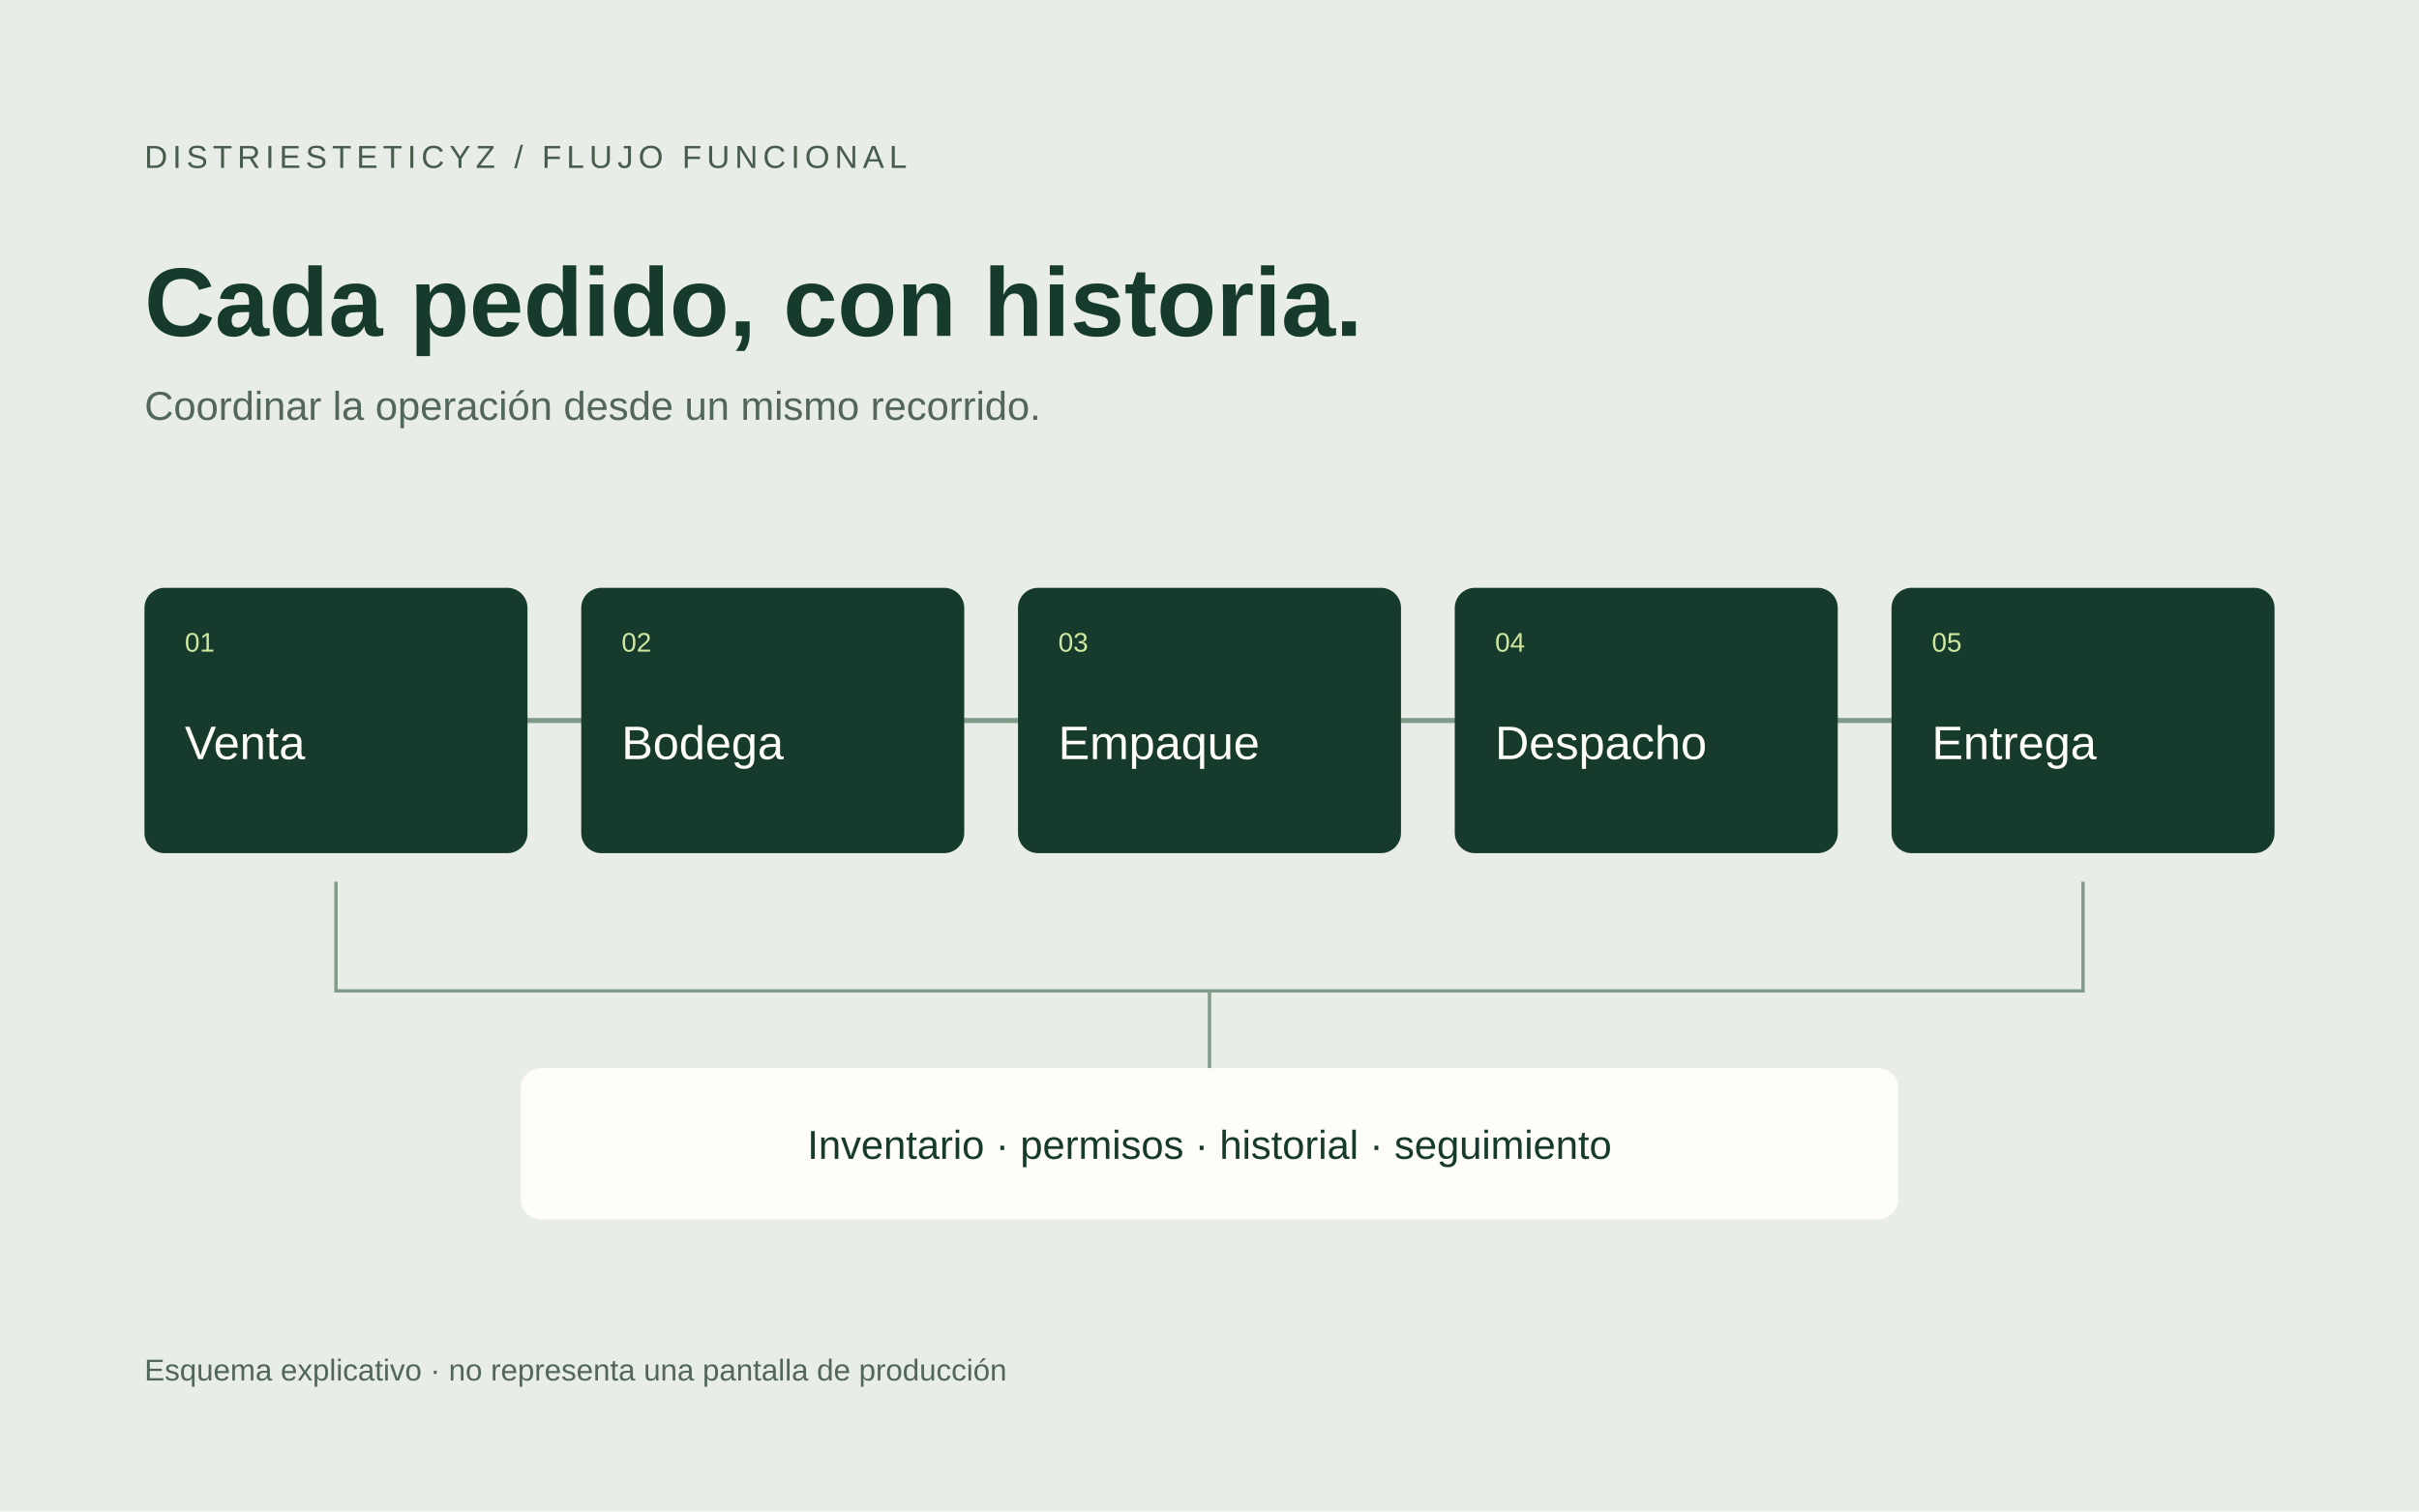
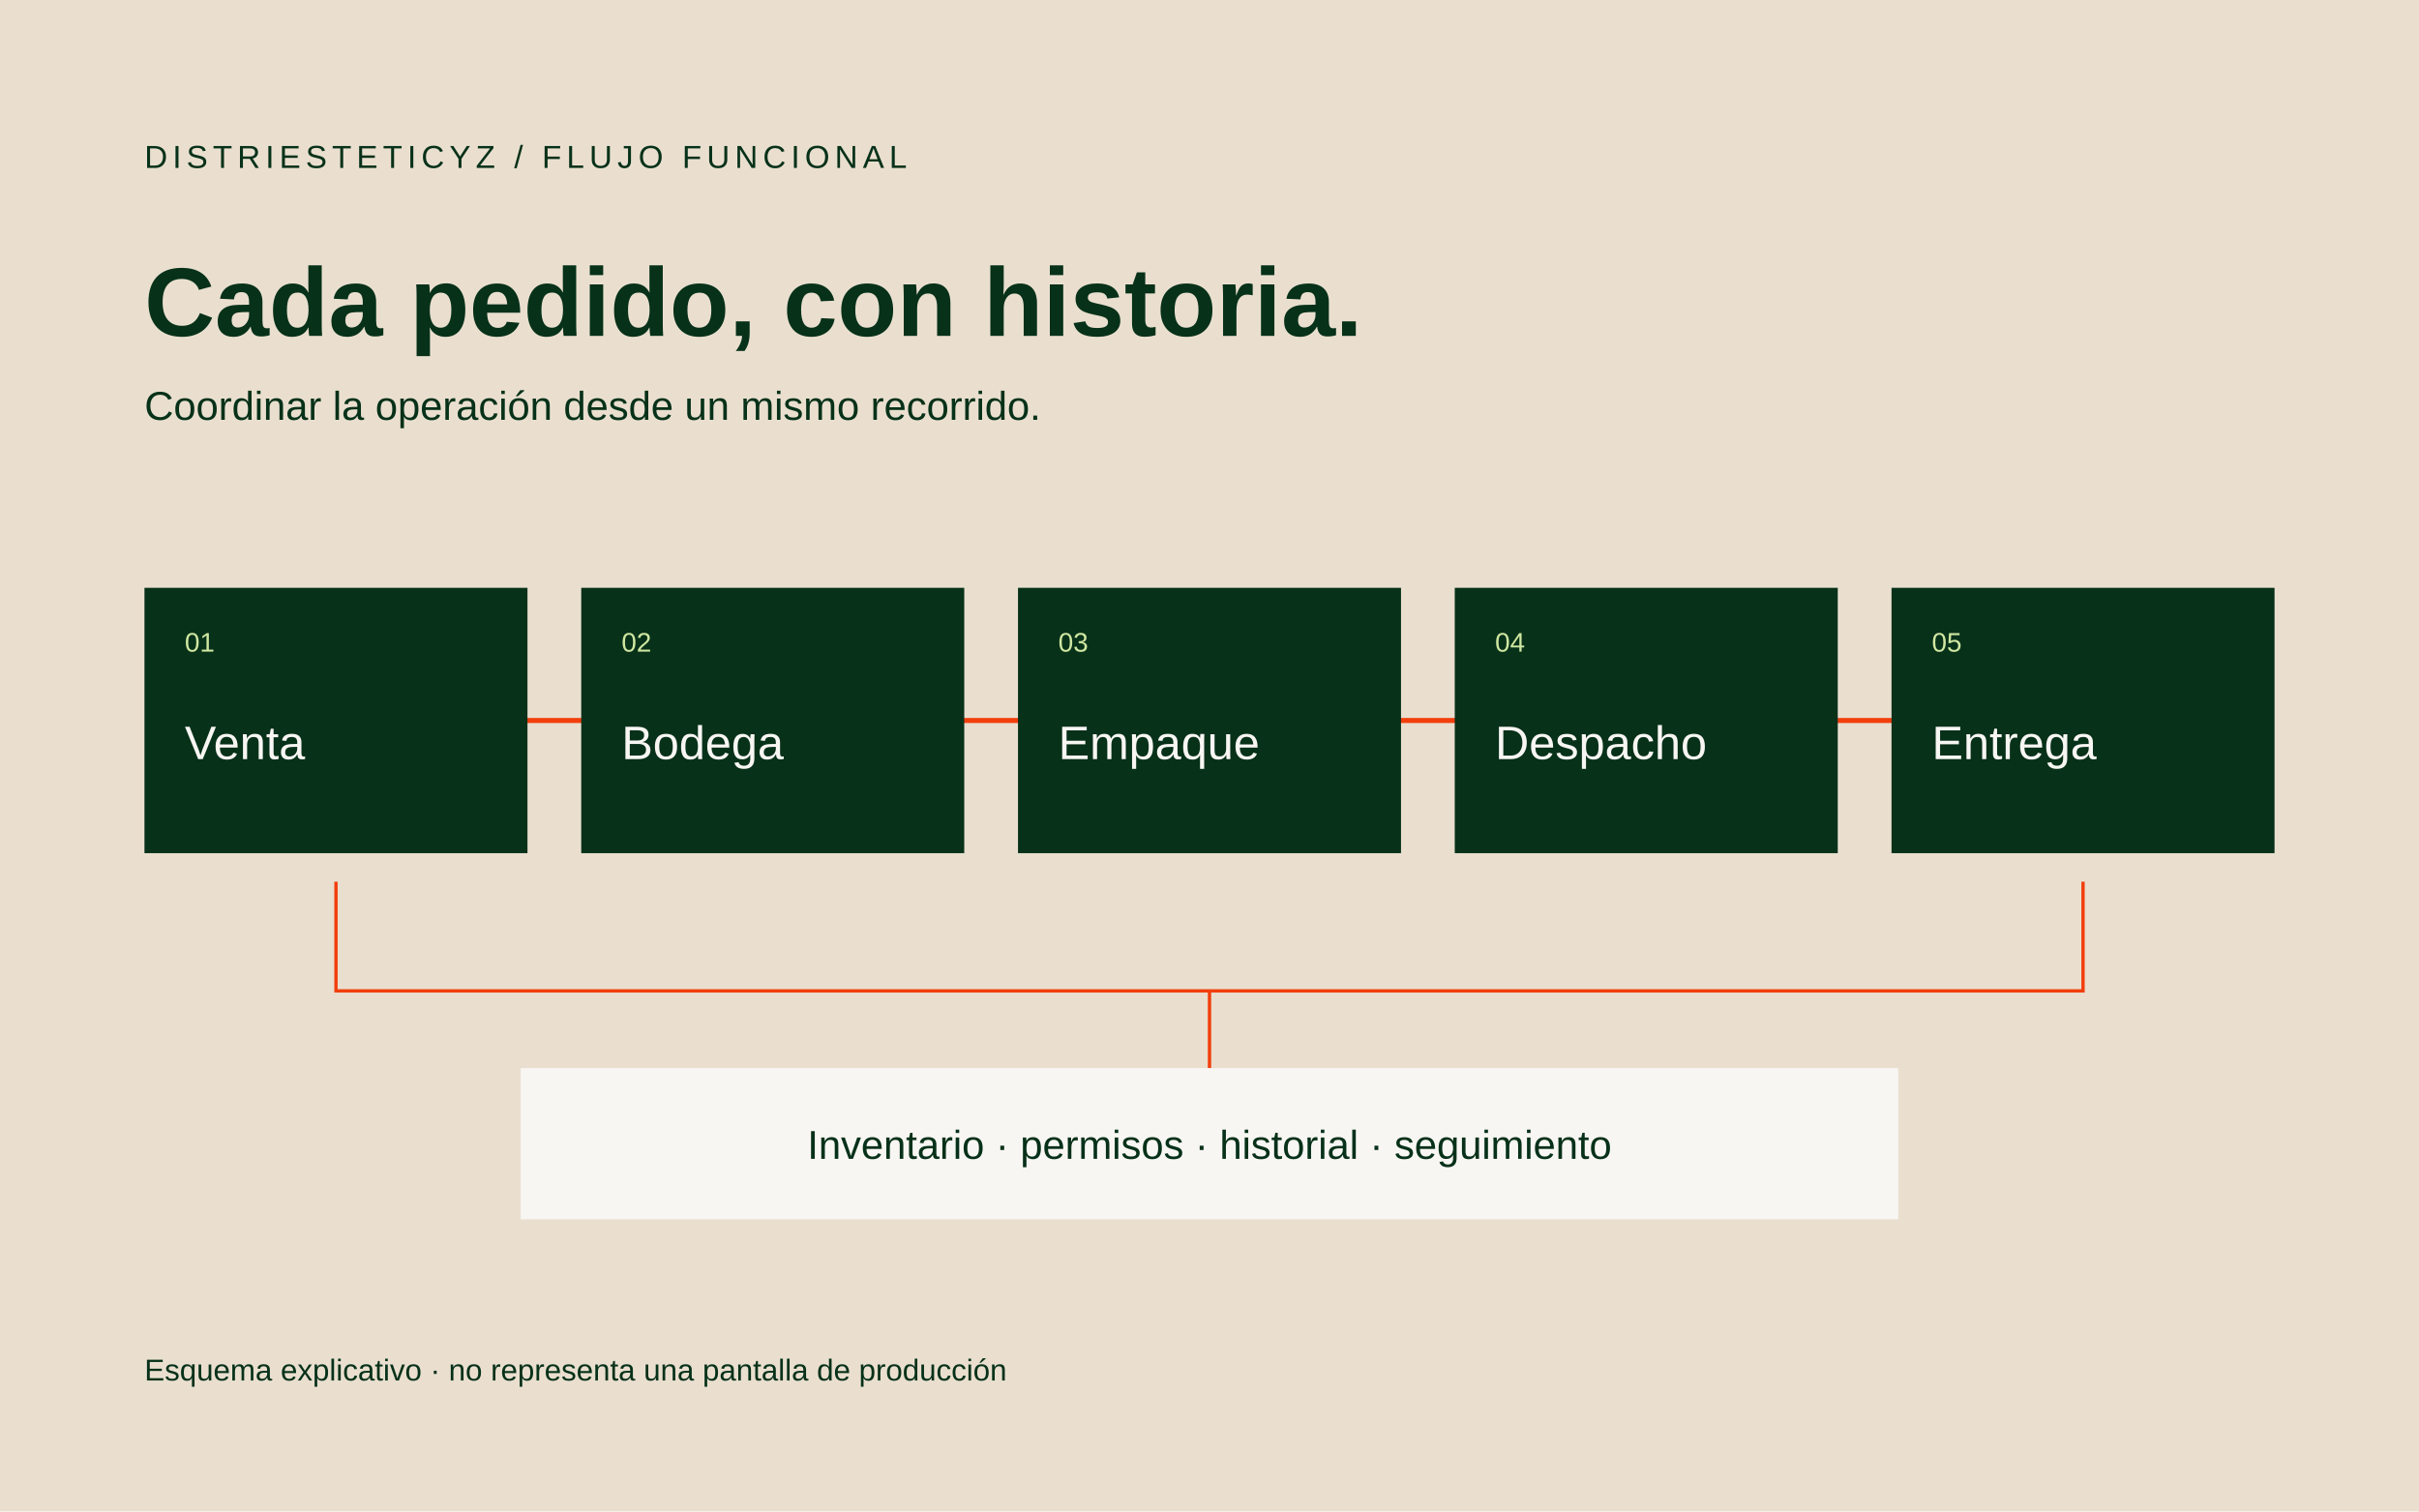
<svg xmlns="http://www.w3.org/2000/svg" width="1440" height="900" viewBox="0 0 1440 900" role="img" aria-labelledby="title desc">
-   <rect width="1440" height="900" fill="#e8eee7" />
+   <rect width="1440" height="900" fill="#EADFCF" />
  <g font-family="Arial,sans-serif">
-     <text x="86" y="100" fill="#475c4d" font-size="19" letter-spacing="3">DISTRIESTETICYZ / FLUJO FUNCIONAL</text>
-     <text x="86" y="200" fill="#163b2d" font-size="58" font-weight="bold">Cada pedido, con historia.</text>
-     <text x="86" y="250" fill="#52665a" font-size="24">Coordinar la operación desde un mismo recorrido.</text>
-     <path d="M170 429H1270" stroke="#809b87" stroke-width="3" />
-     <g fill="#163b2d">
-       <rect x="86" y="350" width="228" height="158" rx="12" />
-       <rect x="346" y="350" width="228" height="158" rx="12" />
-       <rect x="606" y="350" width="228" height="158" rx="12" />
-       <rect x="866" y="350" width="228" height="158" rx="12" />
-       <rect x="1126" y="350" width="228" height="158" rx="12" />
+     <text x="86" y="100" fill="#073119" font-size="19" letter-spacing="3">DISTRIESTETICYZ / FLUJO FUNCIONAL</text>
+     <text x="86" y="200" fill="#073119" font-size="58" font-weight="bold">Cada pedido, con historia.</text>
+     <text x="86" y="250" fill="#073119" font-size="24">Coordinar la operación desde un mismo recorrido.</text>
+     <path d="M170 429H1270" stroke="#F23F0D" stroke-width="3" />
+     <g fill="#073119">
+       <rect x="86" y="350" width="228" height="158" />
+       <rect x="346" y="350" width="228" height="158" />
+       <rect x="606" y="350" width="228" height="158" />
+       <rect x="866" y="350" width="228" height="158" />
+       <rect x="1126" y="350" width="228" height="158" />
    </g>
    <g fill="#d0e7a1" font-size="16">
      <text x="110" y="388">01</text>
      <text x="370" y="388">02</text>
      <text x="630" y="388">03</text>
      <text x="890" y="388">04</text>
      <text x="1150" y="388">05</text>
    </g>
-     <g fill="#fffdf7" font-size="28">
+     <g fill="#F8F6F3" font-size="28">
      <text x="110" y="452">Venta</text>
      <text x="370" y="452">Bodega</text>
      <text x="630" y="452">Empaque</text>
      <text x="890" y="452">Despacho</text>
      <text x="1150" y="452">Entrega</text>
    </g>
-     <path d="M200 525v65h1040v-65M720 590v46" stroke="#809b87" stroke-width="2" fill="none" />
-     <rect x="310" y="636" width="820" height="90" rx="12" fill="#fffdf7" />
-     <text x="720" y="690" text-anchor="middle" fill="#163b2d" font-size="24">Inventario · permisos · historial · seguimiento</text>
-     <text x="86" y="822" fill="#52665a" font-size="18">Esquema explicativo · no representa una pantalla de producción</text>
+     <path d="M200 525v65h1040v-65M720 590v46" stroke="#F23F0D" stroke-width="2" fill="none" />
+     <rect x="310" y="636" width="820" height="90" fill="#F8F6F3" />
+     <text x="720" y="690" text-anchor="middle" fill="#073119" font-size="24">Inventario · permisos · historial · seguimiento</text>
+     <text x="86" y="822" fill="#073119" font-size="18">Esquema explicativo · no representa una pantalla de producción</text>
  </g>
</svg>
